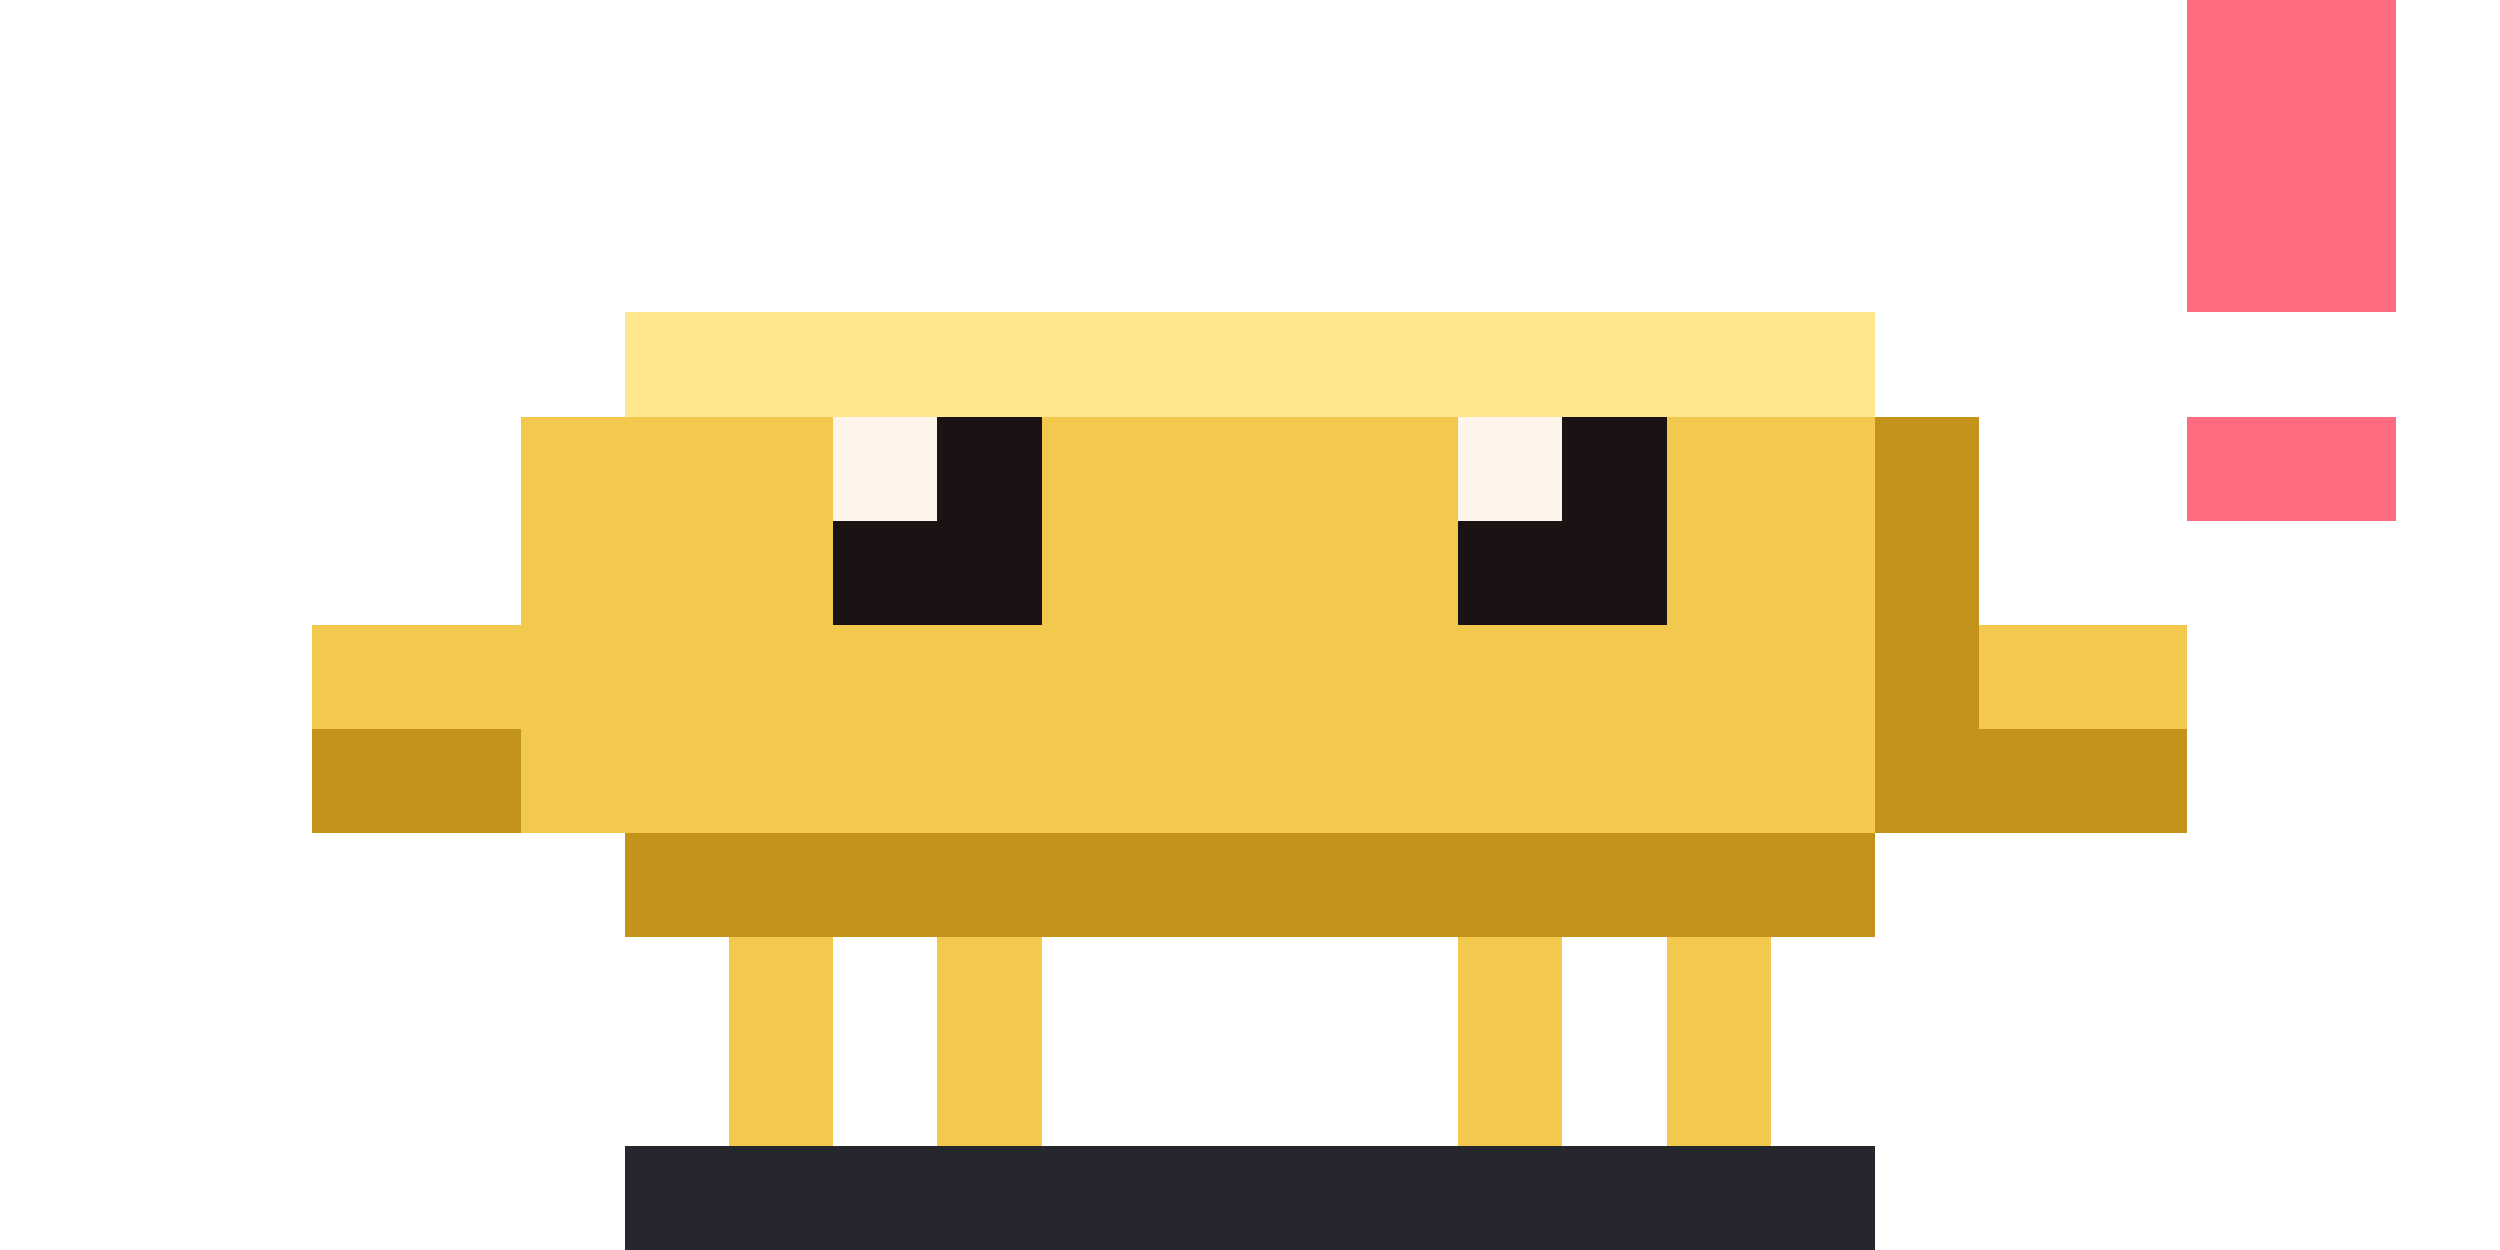
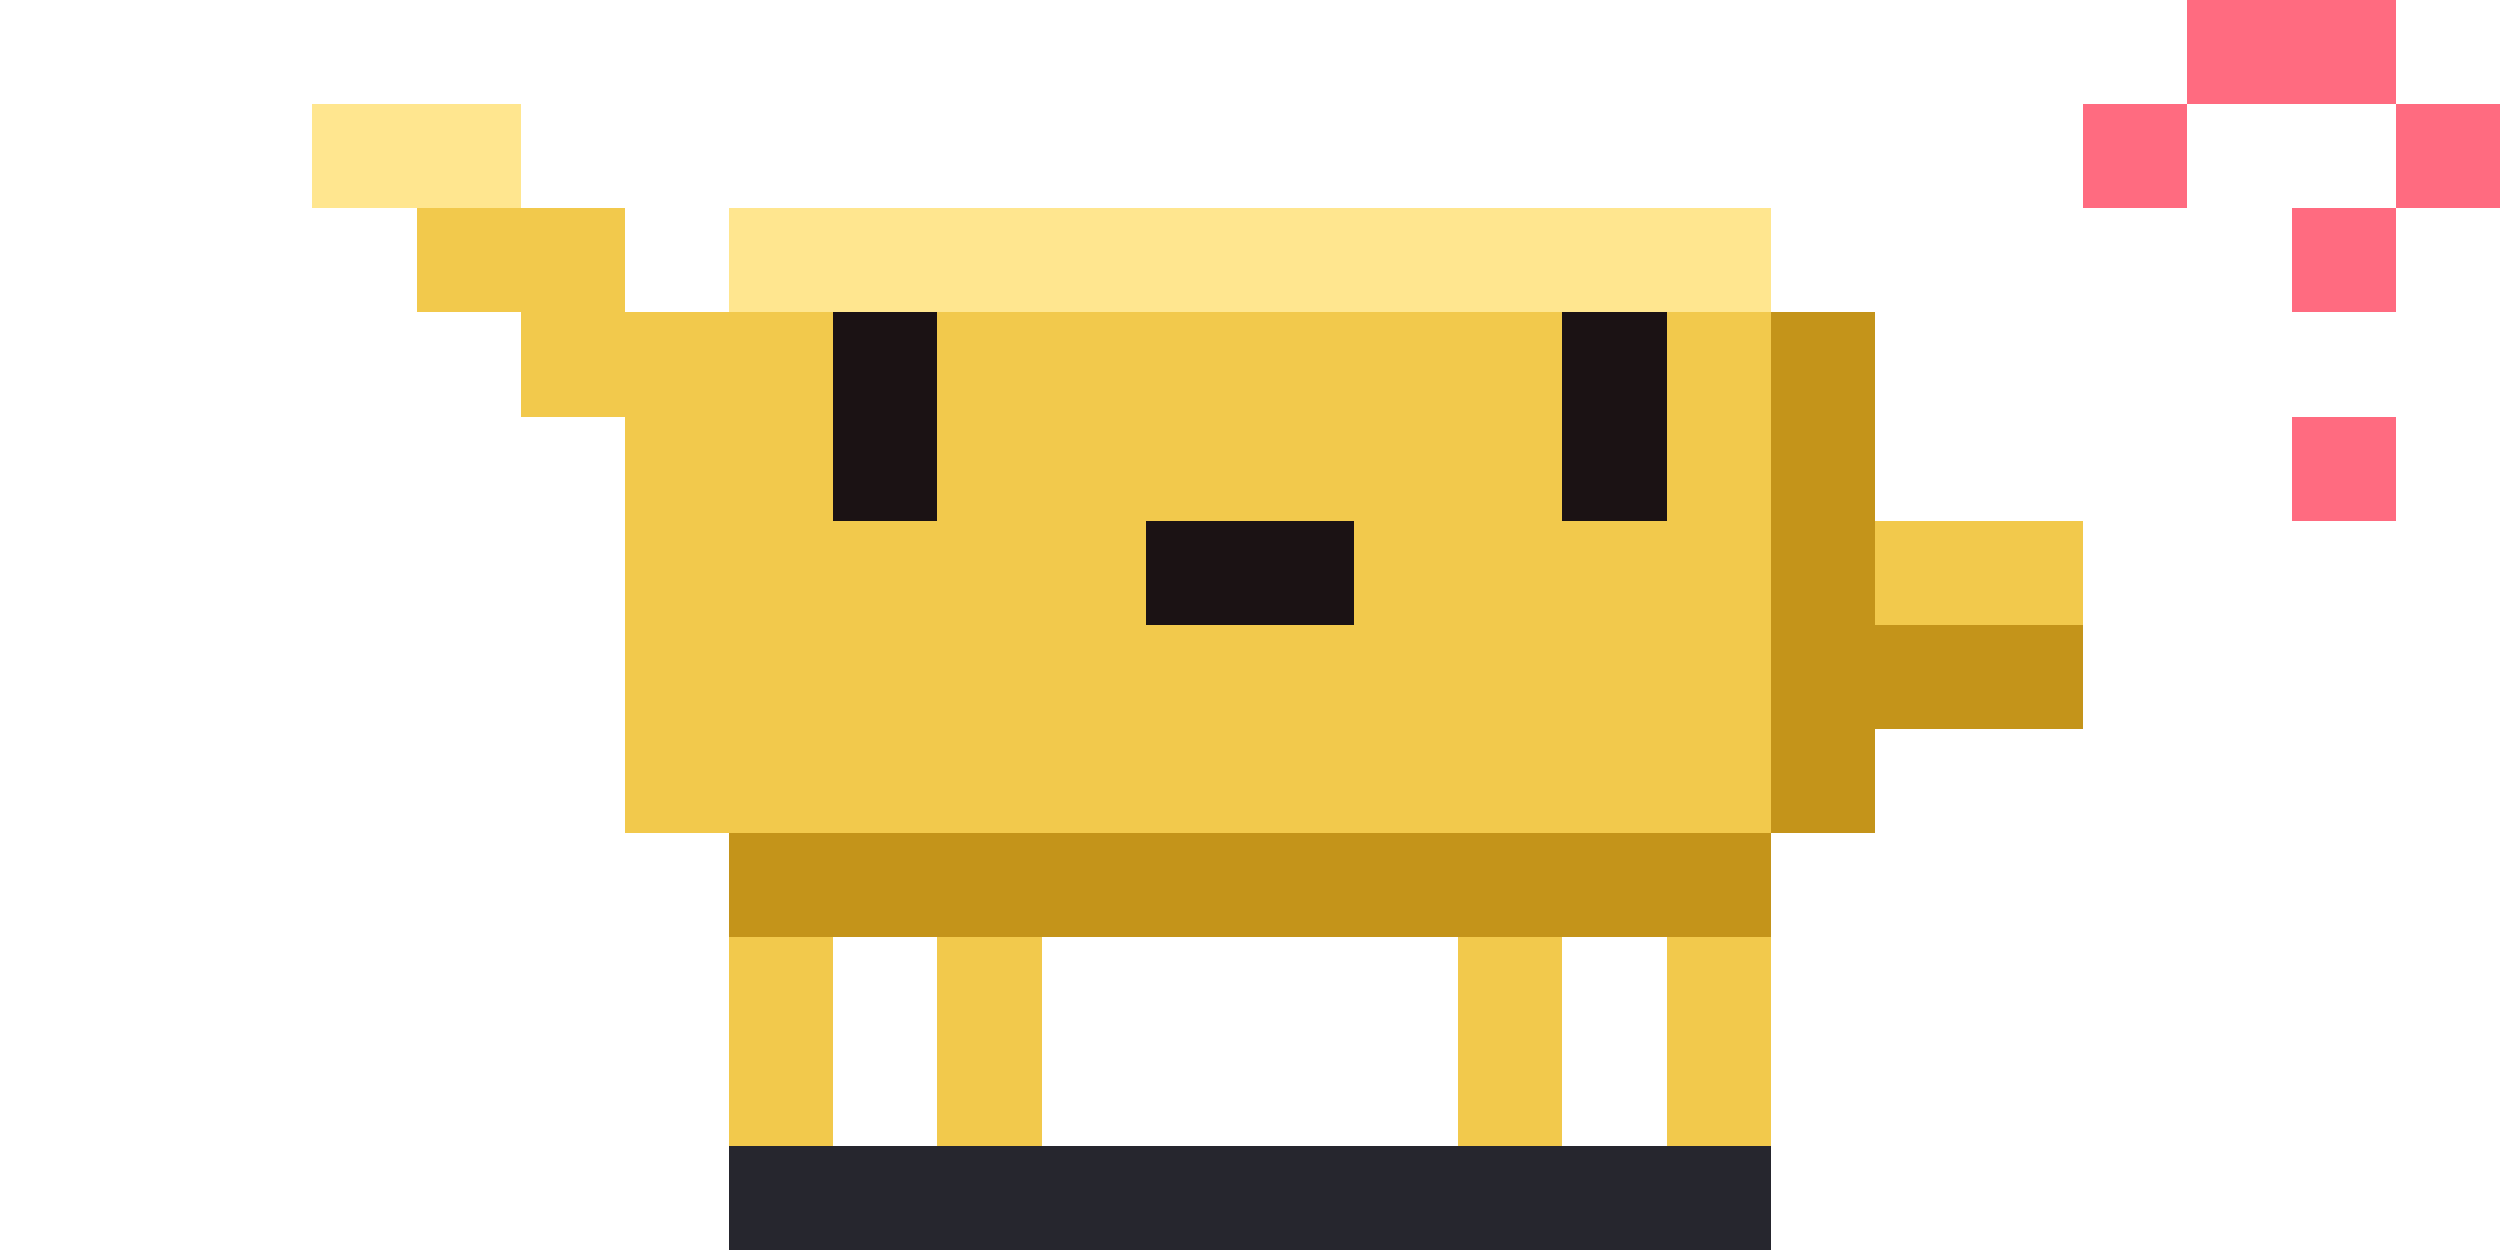
<svg xmlns="http://www.w3.org/2000/svg" viewBox="0 0 24 12" width="384" height="192" shape-rendering="crispEdges">
  <rect x="21" y="0" width="1" height="1" fill="#ff6b80" />
  <rect x="22" y="0" width="1" height="1" fill="#ff6b80" />
-   <rect x="21" y="1" width="1" height="1" fill="#ff6b80" />
-   <rect x="22" y="1" width="1" height="1" fill="#ff6b80" />
-   <rect x="21" y="2" width="1" height="1" fill="#ff6b80" />
+   <rect x="3" y="1" width="1" height="1" fill="#ffe68f" />
+   <rect x="4" y="1" width="1" height="1" fill="#ffe68f" />
+   <rect x="20" y="1" width="1" height="1" fill="#ff6b80" />
+   <rect x="23" y="1" width="1" height="1" fill="#ff6b80" />
+   <rect x="4" y="2" width="1" height="1" fill="#f2c94c" />
+   <rect x="5" y="2" width="1" height="1" fill="#f2c94c" />
+   <rect x="7" y="2" width="1" height="1" fill="#ffe68f" />
+   <rect x="8" y="2" width="1" height="1" fill="#ffe68f" />
+   <rect x="9" y="2" width="1" height="1" fill="#ffe68f" />
+   <rect x="10" y="2" width="1" height="1" fill="#ffe68f" />
+   <rect x="11" y="2" width="1" height="1" fill="#ffe68f" />
+   <rect x="12" y="2" width="1" height="1" fill="#ffe68f" />
+   <rect x="13" y="2" width="1" height="1" fill="#ffe68f" />
+   <rect x="14" y="2" width="1" height="1" fill="#ffe68f" />
+   <rect x="15" y="2" width="1" height="1" fill="#ffe68f" />
+   <rect x="16" y="2" width="1" height="1" fill="#ffe68f" />
  <rect x="22" y="2" width="1" height="1" fill="#ff6b80" />
-   <rect x="6" y="3" width="1" height="1" fill="#ffe68f" />
-   <rect x="7" y="3" width="1" height="1" fill="#ffe68f" />
-   <rect x="8" y="3" width="1" height="1" fill="#ffe68f" />
-   <rect x="9" y="3" width="1" height="1" fill="#ffe68f" />
-   <rect x="10" y="3" width="1" height="1" fill="#ffe68f" />
-   <rect x="11" y="3" width="1" height="1" fill="#ffe68f" />
-   <rect x="12" y="3" width="1" height="1" fill="#ffe68f" />
-   <rect x="13" y="3" width="1" height="1" fill="#ffe68f" />
-   <rect x="14" y="3" width="1" height="1" fill="#ffe68f" />
-   <rect x="15" y="3" width="1" height="1" fill="#ffe68f" />
-   <rect x="16" y="3" width="1" height="1" fill="#ffe68f" />
-   <rect x="17" y="3" width="1" height="1" fill="#ffe68f" />
-   <rect x="5" y="4" width="1" height="1" fill="#f2c94c" />
+   <rect x="5" y="3" width="1" height="1" fill="#f2c94c" />
+   <rect x="6" y="3" width="1" height="1" fill="#f2c94c" />
+   <rect x="7" y="3" width="1" height="1" fill="#f2c94c" />
+   <rect x="8" y="3" width="1" height="1" fill="#1b1214" />
+   <rect x="9" y="3" width="1" height="1" fill="#f2c94c" />
+   <rect x="10" y="3" width="1" height="1" fill="#f2c94c" />
+   <rect x="11" y="3" width="1" height="1" fill="#f2c94c" />
+   <rect x="12" y="3" width="1" height="1" fill="#f2c94c" />
+   <rect x="13" y="3" width="1" height="1" fill="#f2c94c" />
+   <rect x="14" y="3" width="1" height="1" fill="#f2c94c" />
+   <rect x="15" y="3" width="1" height="1" fill="#1b1214" />
+   <rect x="16" y="3" width="1" height="1" fill="#f2c94c" />
+   <rect x="17" y="3" width="1" height="1" fill="#c4941a" />
  <rect x="6" y="4" width="1" height="1" fill="#f2c94c" />
  <rect x="7" y="4" width="1" height="1" fill="#f2c94c" />
-   <rect x="8" y="4" width="1" height="1" fill="#fff4ec" />
-   <rect x="9" y="4" width="1" height="1" fill="#1b1214" />
+   <rect x="8" y="4" width="1" height="1" fill="#1b1214" />
+   <rect x="9" y="4" width="1" height="1" fill="#f2c94c" />
  <rect x="10" y="4" width="1" height="1" fill="#f2c94c" />
  <rect x="11" y="4" width="1" height="1" fill="#f2c94c" />
  <rect x="12" y="4" width="1" height="1" fill="#f2c94c" />
  <rect x="13" y="4" width="1" height="1" fill="#f2c94c" />
-   <rect x="14" y="4" width="1" height="1" fill="#fff4ec" />
+   <rect x="14" y="4" width="1" height="1" fill="#f2c94c" />
  <rect x="15" y="4" width="1" height="1" fill="#1b1214" />
  <rect x="16" y="4" width="1" height="1" fill="#f2c94c" />
-   <rect x="17" y="4" width="1" height="1" fill="#f2c94c" />
-   <rect x="18" y="4" width="1" height="1" fill="#c4941a" />
-   <rect x="21" y="4" width="1" height="1" fill="#ff6b80" />
+   <rect x="17" y="4" width="1" height="1" fill="#c4941a" />
  <rect x="22" y="4" width="1" height="1" fill="#ff6b80" />
-   <rect x="5" y="5" width="1" height="1" fill="#f2c94c" />
  <rect x="6" y="5" width="1" height="1" fill="#f2c94c" />
  <rect x="7" y="5" width="1" height="1" fill="#f2c94c" />
-   <rect x="8" y="5" width="1" height="1" fill="#1b1214" />
-   <rect x="9" y="5" width="1" height="1" fill="#1b1214" />
+   <rect x="8" y="5" width="1" height="1" fill="#f2c94c" />
+   <rect x="9" y="5" width="1" height="1" fill="#f2c94c" />
  <rect x="10" y="5" width="1" height="1" fill="#f2c94c" />
-   <rect x="11" y="5" width="1" height="1" fill="#f2c94c" />
-   <rect x="12" y="5" width="1" height="1" fill="#f2c94c" />
+   <rect x="11" y="5" width="1" height="1" fill="#1b1214" />
+   <rect x="12" y="5" width="1" height="1" fill="#1b1214" />
  <rect x="13" y="5" width="1" height="1" fill="#f2c94c" />
-   <rect x="14" y="5" width="1" height="1" fill="#1b1214" />
-   <rect x="15" y="5" width="1" height="1" fill="#1b1214" />
+   <rect x="14" y="5" width="1" height="1" fill="#f2c94c" />
+   <rect x="15" y="5" width="1" height="1" fill="#f2c94c" />
  <rect x="16" y="5" width="1" height="1" fill="#f2c94c" />
-   <rect x="17" y="5" width="1" height="1" fill="#f2c94c" />
-   <rect x="18" y="5" width="1" height="1" fill="#c4941a" />
-   <rect x="3" y="6" width="1" height="1" fill="#f2c94c" />
-   <rect x="4" y="6" width="1" height="1" fill="#f2c94c" />
-   <rect x="5" y="6" width="1" height="1" fill="#f2c94c" />
+   <rect x="17" y="5" width="1" height="1" fill="#c4941a" />
+   <rect x="18" y="5" width="1" height="1" fill="#f2c94c" />
+   <rect x="19" y="5" width="1" height="1" fill="#f2c94c" />
  <rect x="6" y="6" width="1" height="1" fill="#f2c94c" />
  <rect x="7" y="6" width="1" height="1" fill="#f2c94c" />
  <rect x="8" y="6" width="1" height="1" fill="#f2c94c" />
  <rect x="9" y="6" width="1" height="1" fill="#f2c94c" />
  <rect x="10" y="6" width="1" height="1" fill="#f2c94c" />
  <rect x="11" y="6" width="1" height="1" fill="#f2c94c" />
  <rect x="12" y="6" width="1" height="1" fill="#f2c94c" />
  <rect x="13" y="6" width="1" height="1" fill="#f2c94c" />
  <rect x="14" y="6" width="1" height="1" fill="#f2c94c" />
  <rect x="15" y="6" width="1" height="1" fill="#f2c94c" />
  <rect x="16" y="6" width="1" height="1" fill="#f2c94c" />
-   <rect x="17" y="6" width="1" height="1" fill="#f2c94c" />
+   <rect x="17" y="6" width="1" height="1" fill="#c4941a" />
  <rect x="18" y="6" width="1" height="1" fill="#c4941a" />
-   <rect x="19" y="6" width="1" height="1" fill="#f2c94c" />
-   <rect x="20" y="6" width="1" height="1" fill="#f2c94c" />
-   <rect x="3" y="7" width="1" height="1" fill="#c4941a" />
-   <rect x="4" y="7" width="1" height="1" fill="#c4941a" />
-   <rect x="5" y="7" width="1" height="1" fill="#f2c94c" />
+   <rect x="19" y="6" width="1" height="1" fill="#c4941a" />
  <rect x="6" y="7" width="1" height="1" fill="#f2c94c" />
  <rect x="7" y="7" width="1" height="1" fill="#f2c94c" />
  <rect x="8" y="7" width="1" height="1" fill="#f2c94c" />
  <rect x="9" y="7" width="1" height="1" fill="#f2c94c" />
  <rect x="10" y="7" width="1" height="1" fill="#f2c94c" />
  <rect x="11" y="7" width="1" height="1" fill="#f2c94c" />
  <rect x="12" y="7" width="1" height="1" fill="#f2c94c" />
  <rect x="13" y="7" width="1" height="1" fill="#f2c94c" />
  <rect x="14" y="7" width="1" height="1" fill="#f2c94c" />
  <rect x="15" y="7" width="1" height="1" fill="#f2c94c" />
  <rect x="16" y="7" width="1" height="1" fill="#f2c94c" />
-   <rect x="17" y="7" width="1" height="1" fill="#f2c94c" />
-   <rect x="18" y="7" width="1" height="1" fill="#c4941a" />
-   <rect x="19" y="7" width="1" height="1" fill="#c4941a" />
-   <rect x="20" y="7" width="1" height="1" fill="#c4941a" />
-   <rect x="6" y="8" width="1" height="1" fill="#c4941a" />
+   <rect x="17" y="7" width="1" height="1" fill="#c4941a" />
  <rect x="7" y="8" width="1" height="1" fill="#c4941a" />
  <rect x="8" y="8" width="1" height="1" fill="#c4941a" />
  <rect x="9" y="8" width="1" height="1" fill="#c4941a" />
  <rect x="10" y="8" width="1" height="1" fill="#c4941a" />
  <rect x="11" y="8" width="1" height="1" fill="#c4941a" />
  <rect x="12" y="8" width="1" height="1" fill="#c4941a" />
  <rect x="13" y="8" width="1" height="1" fill="#c4941a" />
  <rect x="14" y="8" width="1" height="1" fill="#c4941a" />
  <rect x="15" y="8" width="1" height="1" fill="#c4941a" />
  <rect x="16" y="8" width="1" height="1" fill="#c4941a" />
-   <rect x="17" y="8" width="1" height="1" fill="#c4941a" />
  <rect x="7" y="9" width="1" height="1" fill="#f2c94c" />
  <rect x="9" y="9" width="1" height="1" fill="#f2c94c" />
  <rect x="14" y="9" width="1" height="1" fill="#f2c94c" />
  <rect x="16" y="9" width="1" height="1" fill="#f2c94c" />
  <rect x="7" y="10" width="1" height="1" fill="#f2c94c" />
  <rect x="9" y="10" width="1" height="1" fill="#f2c94c" />
  <rect x="14" y="10" width="1" height="1" fill="#f2c94c" />
  <rect x="16" y="10" width="1" height="1" fill="#f2c94c" />
-   <rect x="6" y="11" width="1" height="1" fill="#26262e" />
  <rect x="7" y="11" width="1" height="1" fill="#26262e" />
  <rect x="8" y="11" width="1" height="1" fill="#26262e" />
  <rect x="9" y="11" width="1" height="1" fill="#26262e" />
  <rect x="10" y="11" width="1" height="1" fill="#26262e" />
  <rect x="11" y="11" width="1" height="1" fill="#26262e" />
  <rect x="12" y="11" width="1" height="1" fill="#26262e" />
  <rect x="13" y="11" width="1" height="1" fill="#26262e" />
  <rect x="14" y="11" width="1" height="1" fill="#26262e" />
  <rect x="15" y="11" width="1" height="1" fill="#26262e" />
  <rect x="16" y="11" width="1" height="1" fill="#26262e" />
-   <rect x="17" y="11" width="1" height="1" fill="#26262e" />
</svg>
